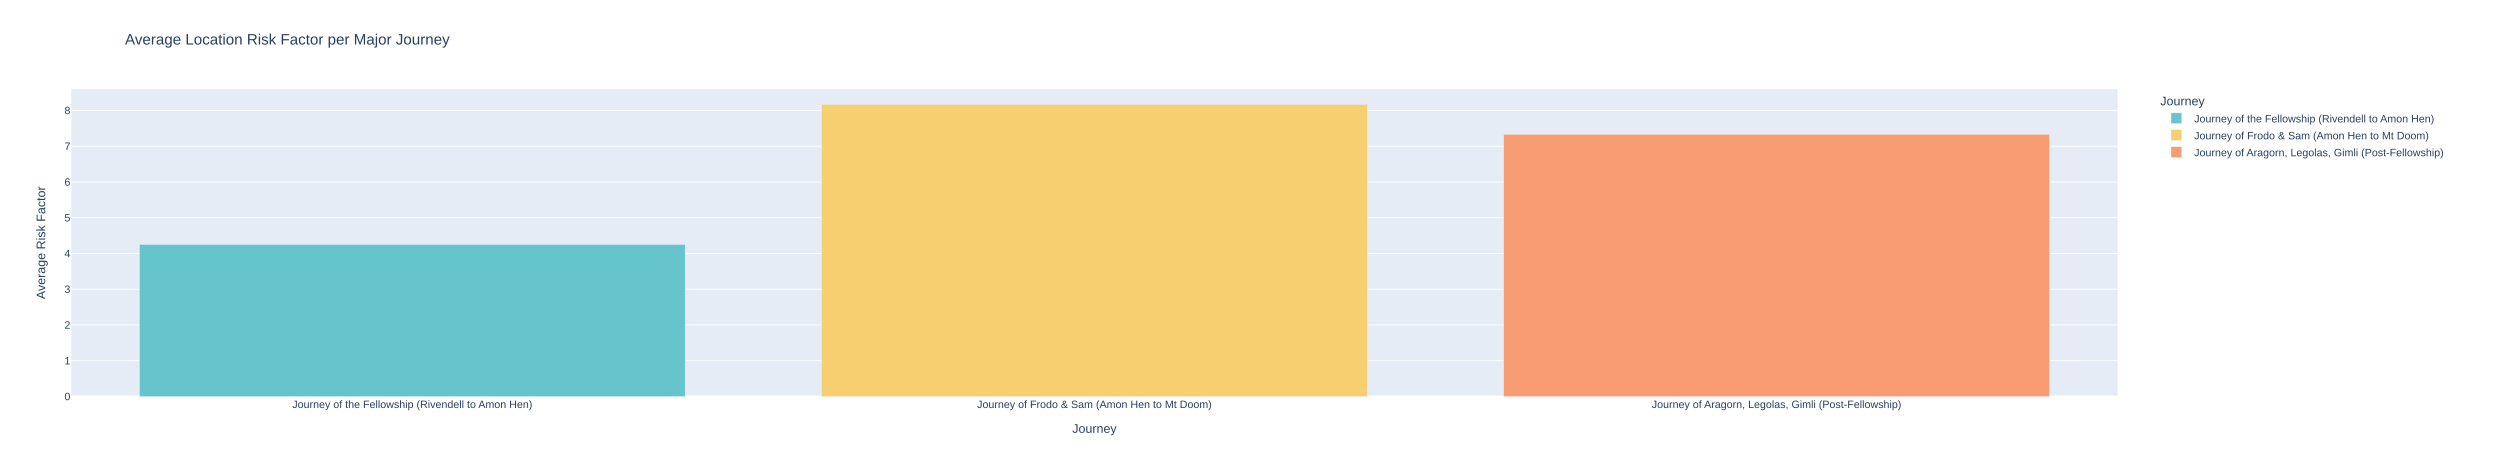
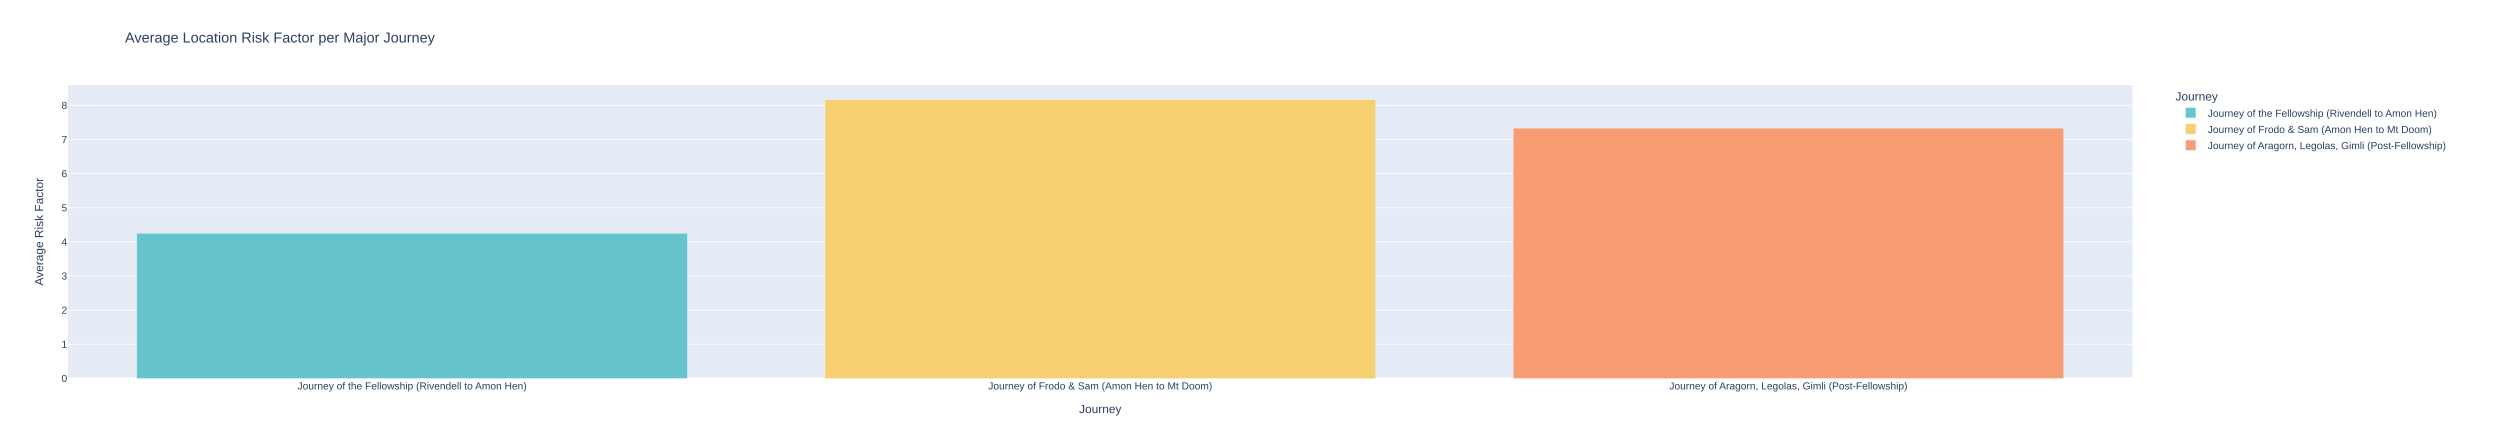
- <svg xmlns="http://www.w3.org/2000/svg" class="main-svg" width="2806.23" height="525" style="" viewBox="0 0 2806.23 525">
-   <rect x="0" y="0" width="2806.23" height="525" style="fill: rgb(255, 255, 255); fill-opacity: 1;" />
-   <defs id="defs-9debea">
+ <svg xmlns="http://www.w3.org/2000/svg" class="main-svg" width="2940.23" height="525" style="" viewBox="0 0 2940.23 525">
+   <rect x="0" y="0" width="2940.23" height="525" style="fill: rgb(255, 255, 255); fill-opacity: 1;" />
+   <defs id="defs-612070">
    <g class="clips">
-       <clipPath id="clip9debeaxyplot" class="plotclip">
-         <rect width="2297" height="345" />
-       </clipPath>
-       <clipPath class="axesclip" id="clip9debeax">
-         <rect x="80" y="0" width="2297" height="525" />
-       </clipPath>
-       <clipPath class="axesclip" id="clip9debeay">
-         <rect x="0" y="100" width="2806.23" height="345" />
-       </clipPath>
-       <clipPath class="axesclip" id="clip9debeaxy">
-         <rect x="80" y="100" width="2297" height="345" />
+       <clipPath id="clip612070xyplot" class="plotclip">
+         <rect width="2428" height="345" />
+       </clipPath>
+       <clipPath class="axesclip" id="clip612070x">
+         <rect x="80" y="0" width="2428" height="525" />
+       </clipPath>
+       <clipPath class="axesclip" id="clip612070y">
+         <rect x="0" y="100" width="2940.23" height="345" />
+       </clipPath>
+       <clipPath class="axesclip" id="clip612070xy">
+         <rect x="80" y="100" width="2428" height="345" />
      </clipPath>
    </g>
    <g class="gradients" />
    <g class="patterns" />
  </defs>
  <g class="bglayer">
-     <rect class="bg" x="80" y="100" width="2297" height="345" style="fill: rgb(229, 236, 246); fill-opacity: 1; stroke-width: 0px;" />
+     <rect class="bg" x="80" y="100" width="2428" height="345" style="fill: rgb(229, 236, 246); fill-opacity: 1; stroke-width: 0px;" />
  </g>
  <g class="layer-below">
    <g class="imagelayer" />
    <g class="shapelayer" />
  </g>
  <g class="cartesianlayer">
    <g class="subplot xy">
      <g class="layer-subplot">
        <g class="shapelayer" />
        <g class="imagelayer" />
      </g>
      <g class="minor-gridlayer">
        <g class="x" />
        <g class="y" />
      </g>
      <g class="gridlayer">
        <g class="x" />
        <g class="y">
-           <path class="ygrid crisp" transform="translate(0,404.87)" d="M80,0h2297" style="stroke: rgb(255, 255, 255); stroke-opacity: 1; stroke-width: 1px;" />
-           <path class="ygrid crisp" transform="translate(0,364.73)" d="M80,0h2297" style="stroke: rgb(255, 255, 255); stroke-opacity: 1; stroke-width: 1px;" />
-           <path class="ygrid crisp" transform="translate(0,324.6)" d="M80,0h2297" style="stroke: rgb(255, 255, 255); stroke-opacity: 1; stroke-width: 1px;" />
-           <path class="ygrid crisp" transform="translate(0,284.47)" d="M80,0h2297" style="stroke: rgb(255, 255, 255); stroke-opacity: 1; stroke-width: 1px;" />
-           <path class="ygrid crisp" transform="translate(0,244.34)" d="M80,0h2297" style="stroke: rgb(255, 255, 255); stroke-opacity: 1; stroke-width: 1px;" />
-           <path class="ygrid crisp" transform="translate(0,204.2)" d="M80,0h2297" style="stroke: rgb(255, 255, 255); stroke-opacity: 1; stroke-width: 1px;" />
-           <path class="ygrid crisp" transform="translate(0,164.07)" d="M80,0h2297" style="stroke: rgb(255, 255, 255); stroke-opacity: 1; stroke-width: 1px;" />
-           <path class="ygrid crisp" transform="translate(0,123.94)" d="M80,0h2297" style="stroke: rgb(255, 255, 255); stroke-opacity: 1; stroke-width: 1px;" />
+           <path class="ygrid crisp" transform="translate(0,404.87)" d="M80,0h2428" style="stroke: rgb(255, 255, 255); stroke-opacity: 1; stroke-width: 1px;" />
+           <path class="ygrid crisp" transform="translate(0,364.73)" d="M80,0h2428" style="stroke: rgb(255, 255, 255); stroke-opacity: 1; stroke-width: 1px;" />
+           <path class="ygrid crisp" transform="translate(0,324.6)" d="M80,0h2428" style="stroke: rgb(255, 255, 255); stroke-opacity: 1; stroke-width: 1px;" />
+           <path class="ygrid crisp" transform="translate(0,284.47)" d="M80,0h2428" style="stroke: rgb(255, 255, 255); stroke-opacity: 1; stroke-width: 1px;" />
+           <path class="ygrid crisp" transform="translate(0,244.34)" d="M80,0h2428" style="stroke: rgb(255, 255, 255); stroke-opacity: 1; stroke-width: 1px;" />
+           <path class="ygrid crisp" transform="translate(0,204.2)" d="M80,0h2428" style="stroke: rgb(255, 255, 255); stroke-opacity: 1; stroke-width: 1px;" />
+           <path class="ygrid crisp" transform="translate(0,164.07)" d="M80,0h2428" style="stroke: rgb(255, 255, 255); stroke-opacity: 1; stroke-width: 1px;" />
+           <path class="ygrid crisp" transform="translate(0,123.94)" d="M80,0h2428" style="stroke: rgb(255, 255, 255); stroke-opacity: 1; stroke-width: 1px;" />
        </g>
      </g>
      <g class="zerolinelayer">
-         <path class="yzl zl crisp" transform="translate(0,445)" d="M80,0h2297" style="stroke: rgb(255, 255, 255); stroke-opacity: 1; stroke-width: 2px;" />
+         <path class="yzl zl crisp" transform="translate(0,445)" d="M80,0h2428" style="stroke: rgb(255, 255, 255); stroke-opacity: 1; stroke-width: 2px;" />
      </g>
      <g class="layer-between">
        <g class="shapelayer" />
        <g class="imagelayer" />
      </g>
      <path class="xlines-below" />
      <path class="ylines-below" />
      <g class="overlines-below" />
      <g class="xaxislayer-below" />
      <g class="yaxislayer-below" />
      <g class="overaxes-below" />
      <g class="overplot">
-         <g class="xy" transform="translate(80,100)" clip-path="url(#clip9debeaxyplot)">
+         <g class="xy" transform="translate(80,100)" clip-path="url(#clip612070xyplot)">
          <g class="barlayer mlayer">
            <g class="trace bars" style="opacity: 1;">
              <g class="points">
                <g class="point">
-                   <path style="vector-effect: none; opacity: 1; stroke-width: 0.5px; fill: rgb(102, 197, 204); fill-opacity: 1; stroke: rgb(229, 236, 246); stroke-opacity: 1;" d="M76.57,345V174.44H689.1V345Z" />
+                   <path style="vector-effect: none; opacity: 1; stroke-width: 0.5px; fill: rgb(102, 197, 204); fill-opacity: 1; stroke: rgb(229, 236, 246); stroke-opacity: 1;" d="M80.93,345V174.44H728.4V345Z" />
                </g>
              </g>
            </g>
            <g class="trace bars" style="opacity: 1;">
              <g class="points">
                <g class="point">
-                   <path style="vector-effect: none; opacity: 1; stroke-width: 0.5px; fill: rgb(246, 207, 113); fill-opacity: 1; stroke: rgb(229, 236, 246); stroke-opacity: 1;" d="M842.23,345V17.25H1454.77V345Z" />
+                   <path style="vector-effect: none; opacity: 1; stroke-width: 0.5px; fill: rgb(246, 207, 113); fill-opacity: 1; stroke: rgb(229, 236, 246); stroke-opacity: 1;" d="M890.27,345V17.25H1537.73V345Z" />
                </g>
              </g>
            </g>
            <g class="trace bars" style="opacity: 1;">
              <g class="points">
                <g class="point">
-                   <path style="vector-effect: none; opacity: 1; stroke-width: 0.5px; fill: rgb(248, 156, 116); fill-opacity: 1; stroke: rgb(229, 236, 246); stroke-opacity: 1;" d="M1607.9,345V50.69H2220.43V345Z" />
+                   <path style="vector-effect: none; opacity: 1; stroke-width: 0.5px; fill: rgb(248, 156, 116); fill-opacity: 1; stroke: rgb(229, 236, 246); stroke-opacity: 1;" d="M1699.6,345V50.69H2347.07V345Z" />
                </g>
              </g>
            </g>
          </g>
        </g>
      </g>
      <path class="xlines-above crisp" style="fill: none;" d="M0,0" />
      <path class="ylines-above crisp" style="fill: none;" d="M0,0" />
      <g class="overlines-above" />
      <g class="xaxislayer-above">
        <g class="xtick">
-           <text text-anchor="middle" x="0" y="458" style="font-family: TOBESTRIPPEDOpen SansTOBESTRIPPED, verdana, arial, sans-serif; font-size: 12px; fill: rgb(42, 63, 95); fill-opacity: 1; white-space: pre; opacity: 1;" transform="translate(462.83,0)">Journey of the Fellowship (Rivendell to Amon Hen)</text>
+           <text text-anchor="middle" x="0" y="458" style="font-family: TOBESTRIPPEDOpen SansTOBESTRIPPED, verdana, arial, sans-serif; font-size: 12px; fill: rgb(42, 63, 95); fill-opacity: 1; white-space: pre; opacity: 1;" transform="translate(484.67,0)">Journey of the Fellowship (Rivendell to Amon Hen)</text>
        </g>
        <g class="xtick">
-           <text text-anchor="middle" x="0" y="458" style="font-family: TOBESTRIPPEDOpen SansTOBESTRIPPED, verdana, arial, sans-serif; font-size: 12px; fill: rgb(42, 63, 95); fill-opacity: 1; white-space: pre; opacity: 1;" transform="translate(1228.5,0)">Journey of Frodo &amp; Sam (Amon Hen to Mt Doom)</text>
+           <text text-anchor="middle" x="0" y="458" style="font-family: TOBESTRIPPEDOpen SansTOBESTRIPPED, verdana, arial, sans-serif; font-size: 12px; fill: rgb(42, 63, 95); fill-opacity: 1; white-space: pre; opacity: 1;" transform="translate(1294,0)">Journey of Frodo &amp; Sam (Amon Hen to Mt Doom)</text>
        </g>
        <g class="xtick">
-           <text text-anchor="middle" x="0" y="458" style="font-family: TOBESTRIPPEDOpen SansTOBESTRIPPED, verdana, arial, sans-serif; font-size: 12px; fill: rgb(42, 63, 95); fill-opacity: 1; white-space: pre; opacity: 1;" transform="translate(1994.17,0)">Journey of Aragorn, Legolas, Gimli (Post-Fellowship)</text>
+           <text text-anchor="middle" x="0" y="458" style="font-family: TOBESTRIPPEDOpen SansTOBESTRIPPED, verdana, arial, sans-serif; font-size: 12px; fill: rgb(42, 63, 95); fill-opacity: 1; white-space: pre; opacity: 1;" transform="translate(2103.33,0)">Journey of Aragorn, Legolas, Gimli (Post-Fellowship)</text>
        </g>
      </g>
      <g class="yaxislayer-above">
        <g class="ytick">
          <text text-anchor="end" x="79" y="4.2" style="font-family: TOBESTRIPPEDOpen SansTOBESTRIPPED, verdana, arial, sans-serif; font-size: 12px; fill: rgb(42, 63, 95); fill-opacity: 1; white-space: pre; opacity: 1;" transform="translate(0,445)">0</text>
        </g>
        <g class="ytick">
          <text text-anchor="end" x="79" y="4.2" style="font-family: TOBESTRIPPEDOpen SansTOBESTRIPPED, verdana, arial, sans-serif; font-size: 12px; fill: rgb(42, 63, 95); fill-opacity: 1; white-space: pre; opacity: 1;" transform="translate(0,404.87)">1</text>
        </g>
        <g class="ytick">
          <text text-anchor="end" x="79" y="4.2" style="font-family: TOBESTRIPPEDOpen SansTOBESTRIPPED, verdana, arial, sans-serif; font-size: 12px; fill: rgb(42, 63, 95); fill-opacity: 1; white-space: pre; opacity: 1;" transform="translate(0,364.73)">2</text>
        </g>
        <g class="ytick">
          <text text-anchor="end" x="79" y="4.2" style="font-family: TOBESTRIPPEDOpen SansTOBESTRIPPED, verdana, arial, sans-serif; font-size: 12px; fill: rgb(42, 63, 95); fill-opacity: 1; white-space: pre; opacity: 1;" transform="translate(0,324.6)">3</text>
        </g>
        <g class="ytick">
          <text text-anchor="end" x="79" y="4.2" style="font-family: TOBESTRIPPEDOpen SansTOBESTRIPPED, verdana, arial, sans-serif; font-size: 12px; fill: rgb(42, 63, 95); fill-opacity: 1; white-space: pre; opacity: 1;" transform="translate(0,284.47)">4</text>
        </g>
        <g class="ytick">
          <text text-anchor="end" x="79" y="4.2" style="font-family: TOBESTRIPPEDOpen SansTOBESTRIPPED, verdana, arial, sans-serif; font-size: 12px; fill: rgb(42, 63, 95); fill-opacity: 1; white-space: pre; opacity: 1;" transform="translate(0,244.34)">5</text>
        </g>
        <g class="ytick">
          <text text-anchor="end" x="79" y="4.2" style="font-family: TOBESTRIPPEDOpen SansTOBESTRIPPED, verdana, arial, sans-serif; font-size: 12px; fill: rgb(42, 63, 95); fill-opacity: 1; white-space: pre; opacity: 1;" transform="translate(0,204.2)">6</text>
        </g>
        <g class="ytick">
          <text text-anchor="end" x="79" y="4.2" style="font-family: TOBESTRIPPEDOpen SansTOBESTRIPPED, verdana, arial, sans-serif; font-size: 12px; fill: rgb(42, 63, 95); fill-opacity: 1; white-space: pre; opacity: 1;" transform="translate(0,164.07)">7</text>
        </g>
        <g class="ytick">
          <text text-anchor="end" x="79" y="4.2" style="font-family: TOBESTRIPPEDOpen SansTOBESTRIPPED, verdana, arial, sans-serif; font-size: 12px; fill: rgb(42, 63, 95); fill-opacity: 1; white-space: pre; opacity: 1;" transform="translate(0,123.94)">8</text>
        </g>
      </g>
      <g class="overaxes-above" />
    </g>
  </g>
  <g class="polarlayer" />
  <g class="smithlayer" />
  <g class="ternarylayer" />
  <g class="geolayer" />
  <g class="funnelarealayer" />
  <g class="pielayer" />
  <g class="iciclelayer" />
  <g class="treemaplayer" />
  <g class="sunburstlayer" />
  <g class="glimages" />
-   <defs id="topdefs-9debea">
+   <defs id="topdefs-612070">
    <g class="clips" />
-     <clipPath id="legend9debea">
+     <clipPath id="legend612070">
      <rect width="371" height="86" x="0" y="0" />
    </clipPath>
  </defs>
  <g class="layer-above">
    <g class="imagelayer" />
    <g class="shapelayer" />
  </g>
  <g class="infolayer">
-     <g class="legend" pointer-events="all" transform="translate(2422.94,100)">
+     <g class="legend" pointer-events="all" transform="translate(2556.56,100)">
      <rect class="bg" shape-rendering="crispEdges" style="stroke: rgb(68, 68, 68); stroke-opacity: 1; fill: rgb(255, 255, 255); fill-opacity: 1; stroke-width: 0px;" width="371" height="86" x="0" y="0" />
-       <g class="scrollbox" transform="" clip-path="url(#legend9debea)">
+       <g class="scrollbox" transform="" clip-path="url(#legend612070)">
        <text class="legendtitletext" text-anchor="start" style="font-family: TOBESTRIPPEDOpen SansTOBESTRIPPED, verdana, arial, sans-serif; font-size: 14px; fill: rgb(42, 63, 95); fill-opacity: 1; white-space: pre;" x="2" y="18.2">Journey</text>
        <g class="groups" transform="">
          <g class="traces" style="opacity: 1;" transform="translate(0,32.7)">
            <text class="legendtext" text-anchor="start" style="font-family: TOBESTRIPPEDOpen SansTOBESTRIPPED, verdana, arial, sans-serif; font-size: 12px; fill: rgb(42, 63, 95); fill-opacity: 1; white-space: pre;" x="40" y="4.68">Journey of the Fellowship (Rivendell to Amon Hen)</text>
            <g class="layers" style="opacity: 1;">
              <g class="legendfill" />
              <g class="legendlines" />
              <g class="legendsymbols">
                <g class="legendpoints">
                  <path class="legendundefined" d="M6,6H-6V-6H6Z" transform="translate(20,0)" style="stroke-width: 0.5px; fill: rgb(102, 197, 204); fill-opacity: 1; stroke: rgb(229, 236, 246); stroke-opacity: 1;" />
                </g>
              </g>
            </g>
            <rect class="legendtoggle" style="fill: rgb(0, 0, 0); fill-opacity: 0;" x="0" y="-9.5" width="365.783" height="19" />
          </g>
        </g>
        <g class="groups" transform="">
          <g class="traces" style="opacity: 1;" transform="translate(0,51.7)">
            <text class="legendtext" text-anchor="start" style="font-family: TOBESTRIPPEDOpen SansTOBESTRIPPED, verdana, arial, sans-serif; font-size: 12px; fill: rgb(42, 63, 95); fill-opacity: 1; white-space: pre;" x="40" y="4.68">Journey of Frodo &amp; Sam (Amon Hen to Mt Doom)</text>
            <g class="layers" style="opacity: 1;">
              <g class="legendfill" />
              <g class="legendlines" />
              <g class="legendsymbols">
                <g class="legendpoints">
                  <path class="legendundefined" d="M6,6H-6V-6H6Z" transform="translate(20,0)" style="stroke-width: 0.5px; fill: rgb(246, 207, 113); fill-opacity: 1; stroke: rgb(229, 236, 246); stroke-opacity: 1;" />
                </g>
              </g>
            </g>
            <rect class="legendtoggle" style="fill: rgb(0, 0, 0); fill-opacity: 0;" x="0" y="-9.5" width="365.783" height="19" />
          </g>
        </g>
        <g class="groups" transform="">
          <g class="traces" style="opacity: 1;" transform="translate(0,70.7)">
            <text class="legendtext" text-anchor="start" style="font-family: TOBESTRIPPEDOpen SansTOBESTRIPPED, verdana, arial, sans-serif; font-size: 12px; fill: rgb(42, 63, 95); fill-opacity: 1; white-space: pre;" x="40" y="4.68">Journey of Aragorn, Legolas, Gimli (Post-Fellowship)</text>
            <g class="layers" style="opacity: 1;">
              <g class="legendfill" />
              <g class="legendlines" />
              <g class="legendsymbols">
                <g class="legendpoints">
                  <path class="legendundefined" d="M6,6H-6V-6H6Z" transform="translate(20,0)" style="stroke-width: 0.5px; fill: rgb(248, 156, 116); fill-opacity: 1; stroke: rgb(229, 236, 246); stroke-opacity: 1;" />
                </g>
              </g>
            </g>
            <rect class="legendtoggle" style="fill: rgb(0, 0, 0); fill-opacity: 0;" x="0" y="-9.5" width="365.783" height="19" />
          </g>
        </g>
      </g>
      <rect class="scrollbar" rx="20" ry="3" width="0" height="0" style="fill: rgb(128, 139, 164); fill-opacity: 1;" x="0" y="0" />
    </g>
    <g class="g-gtitle">
-       <text class="gtitle" style="opacity: 1; font-family: TOBESTRIPPEDOpen SansTOBESTRIPPED, verdana, arial, sans-serif; font-size: 17px; fill: rgb(42, 63, 95); fill-opacity: 1; white-space: pre;" x="140.311" y="50" text-anchor="start" dy="0em">Average Location Risk Factor per Major Journey</text>
+       <text class="gtitle" style="opacity: 1; font-family: TOBESTRIPPEDOpen SansTOBESTRIPPED, verdana, arial, sans-serif; font-size: 17px; fill: rgb(42, 63, 95); fill-opacity: 1; white-space: pre;" x="147.012" y="50" text-anchor="start" dy="0em">Average Location Risk Factor per Major Journey</text>
    </g>
    <g class="g-xtitle">
-       <text class="xtitle" style="opacity: 1; font-family: TOBESTRIPPEDOpen SansTOBESTRIPPED, verdana, arial, sans-serif; font-size: 14px; fill: rgb(42, 63, 95); fill-opacity: 1; white-space: pre;" x="1228.5" y="485.833" text-anchor="middle">Journey</text>
+       <text class="xtitle" style="opacity: 1; font-family: TOBESTRIPPEDOpen SansTOBESTRIPPED, verdana, arial, sans-serif; font-size: 14px; fill: rgb(42, 63, 95); fill-opacity: 1; white-space: pre;" x="1294" y="485.833" text-anchor="middle">Journey</text>
    </g>
    <g class="g-ytitle">
      <text class="ytitle" transform="rotate(-90,50.75039,272.5)" style="opacity: 1; font-family: TOBESTRIPPEDOpen SansTOBESTRIPPED, verdana, arial, sans-serif; font-size: 14px; fill: rgb(42, 63, 95); fill-opacity: 1; white-space: pre;" x="50.75" y="272.5" text-anchor="middle">Average Risk Factor</text>
    </g>
  </g>
</svg>
